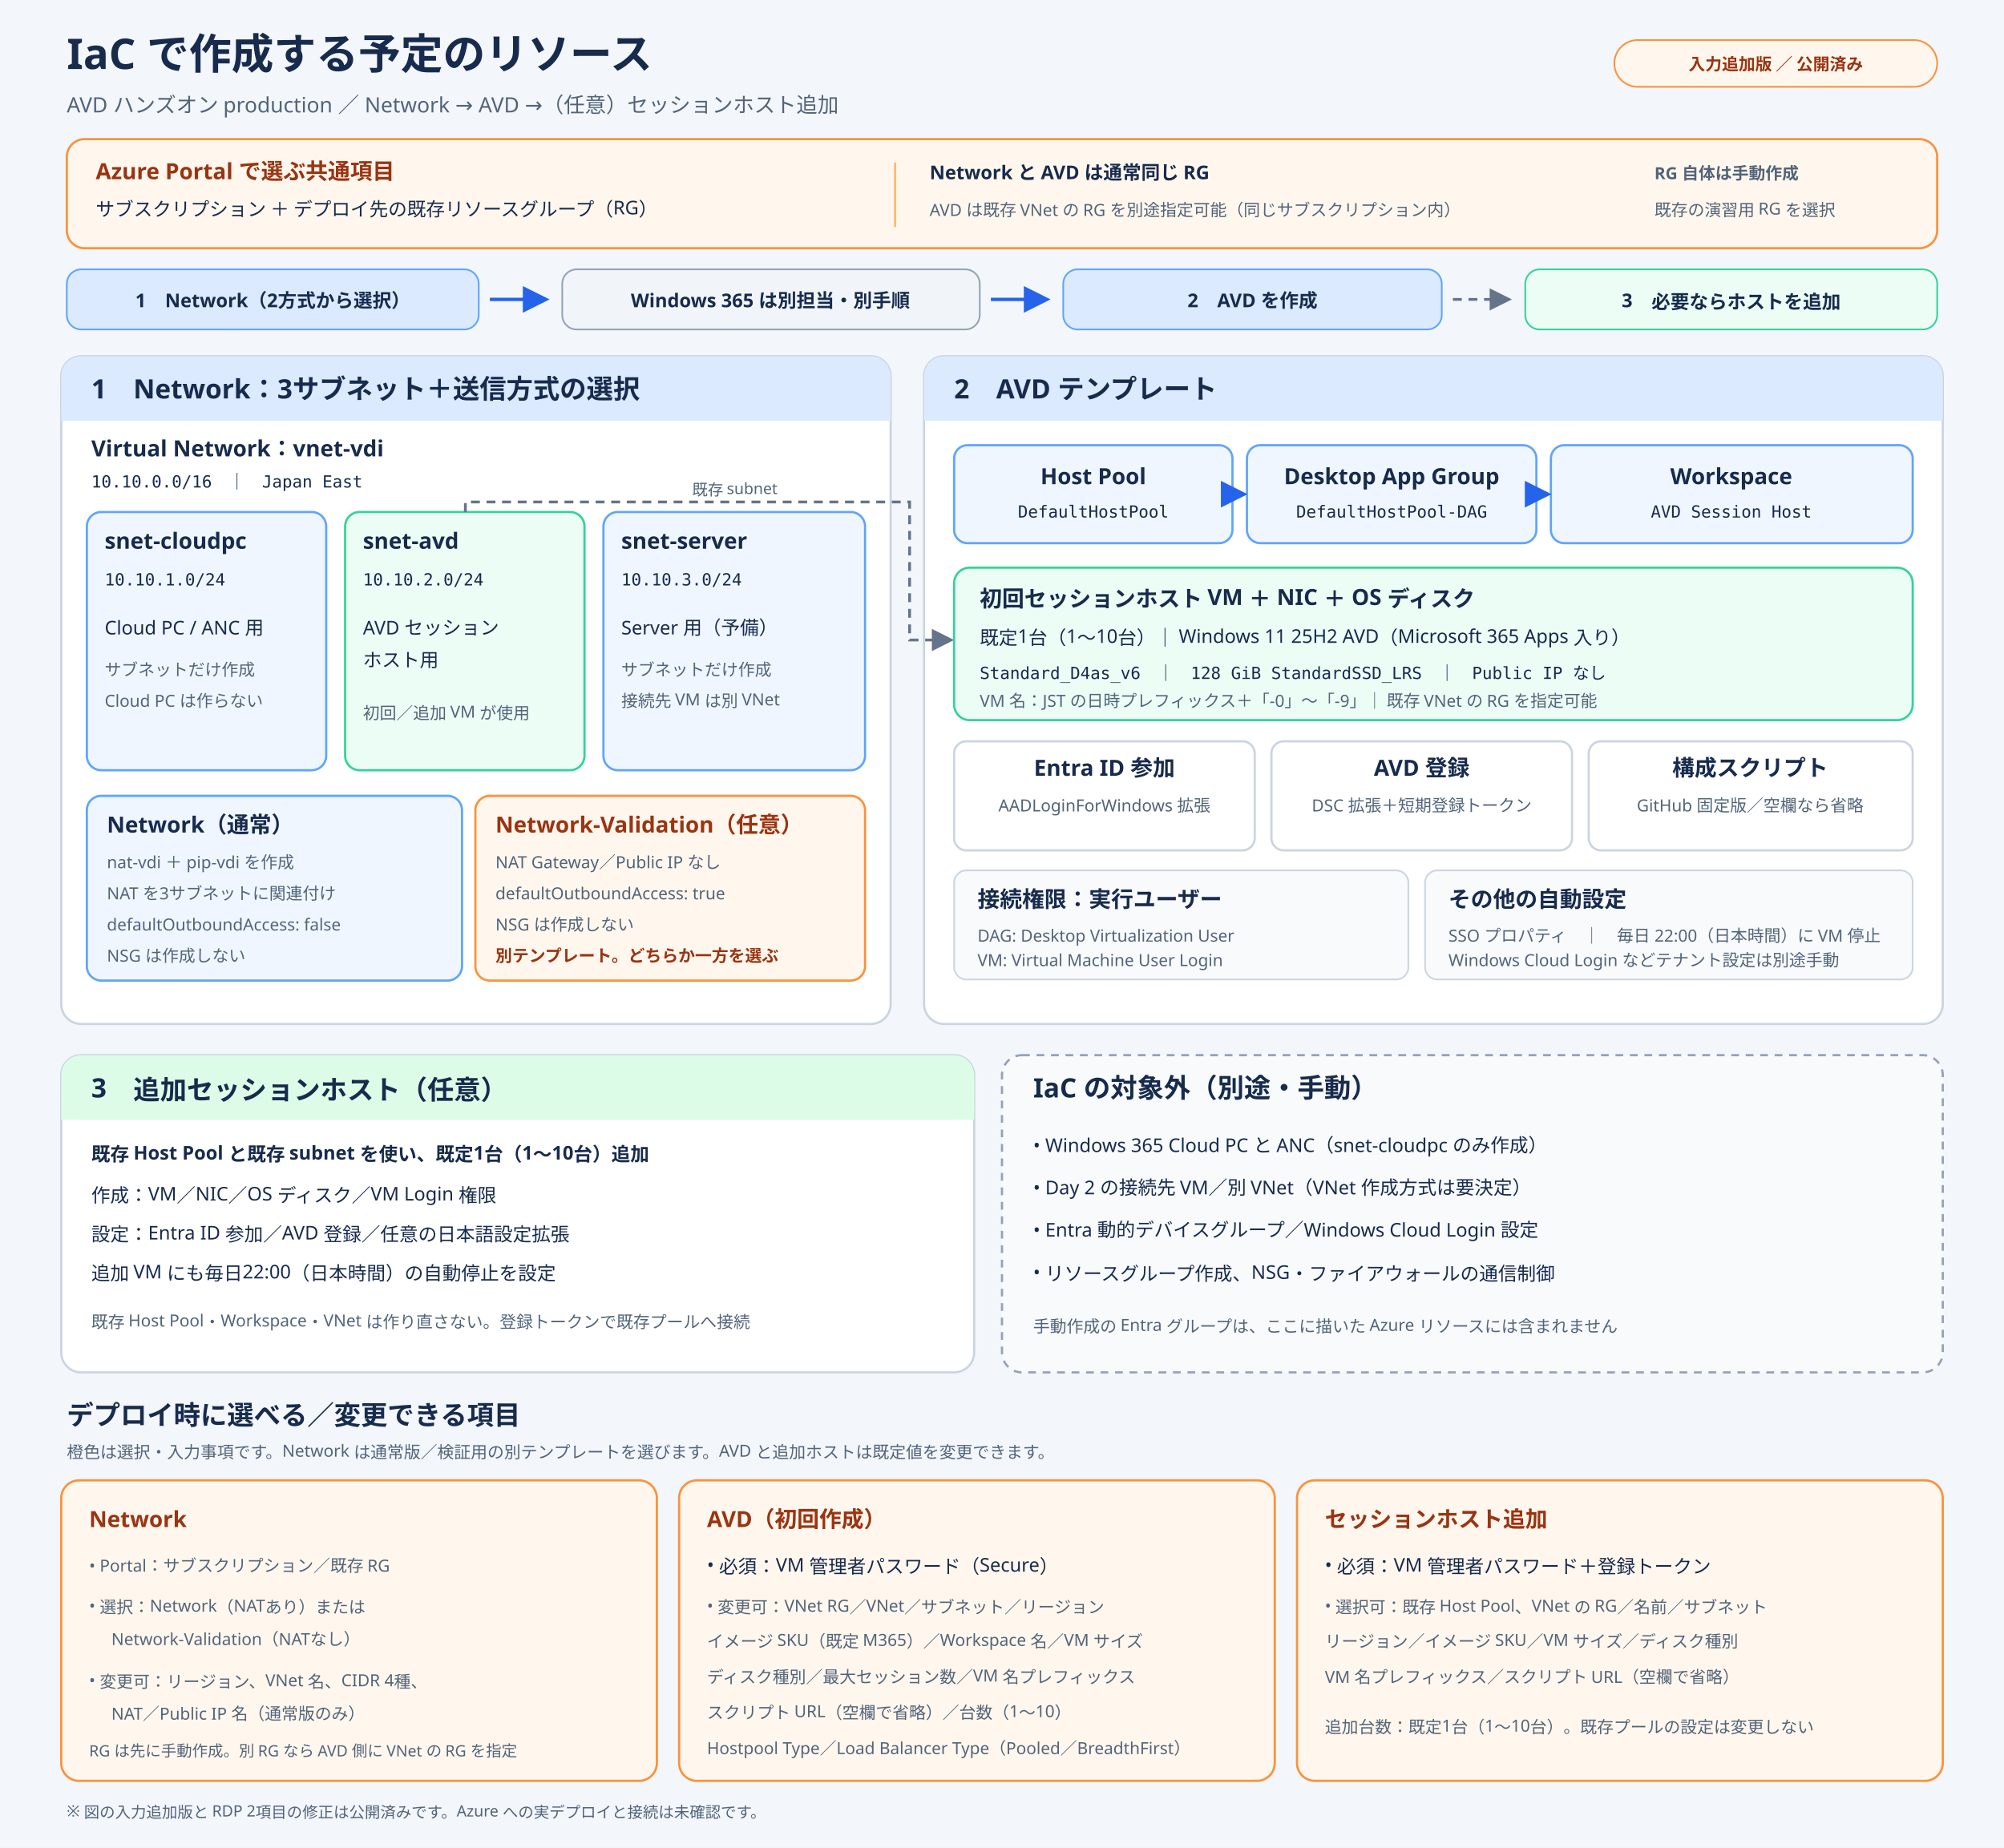
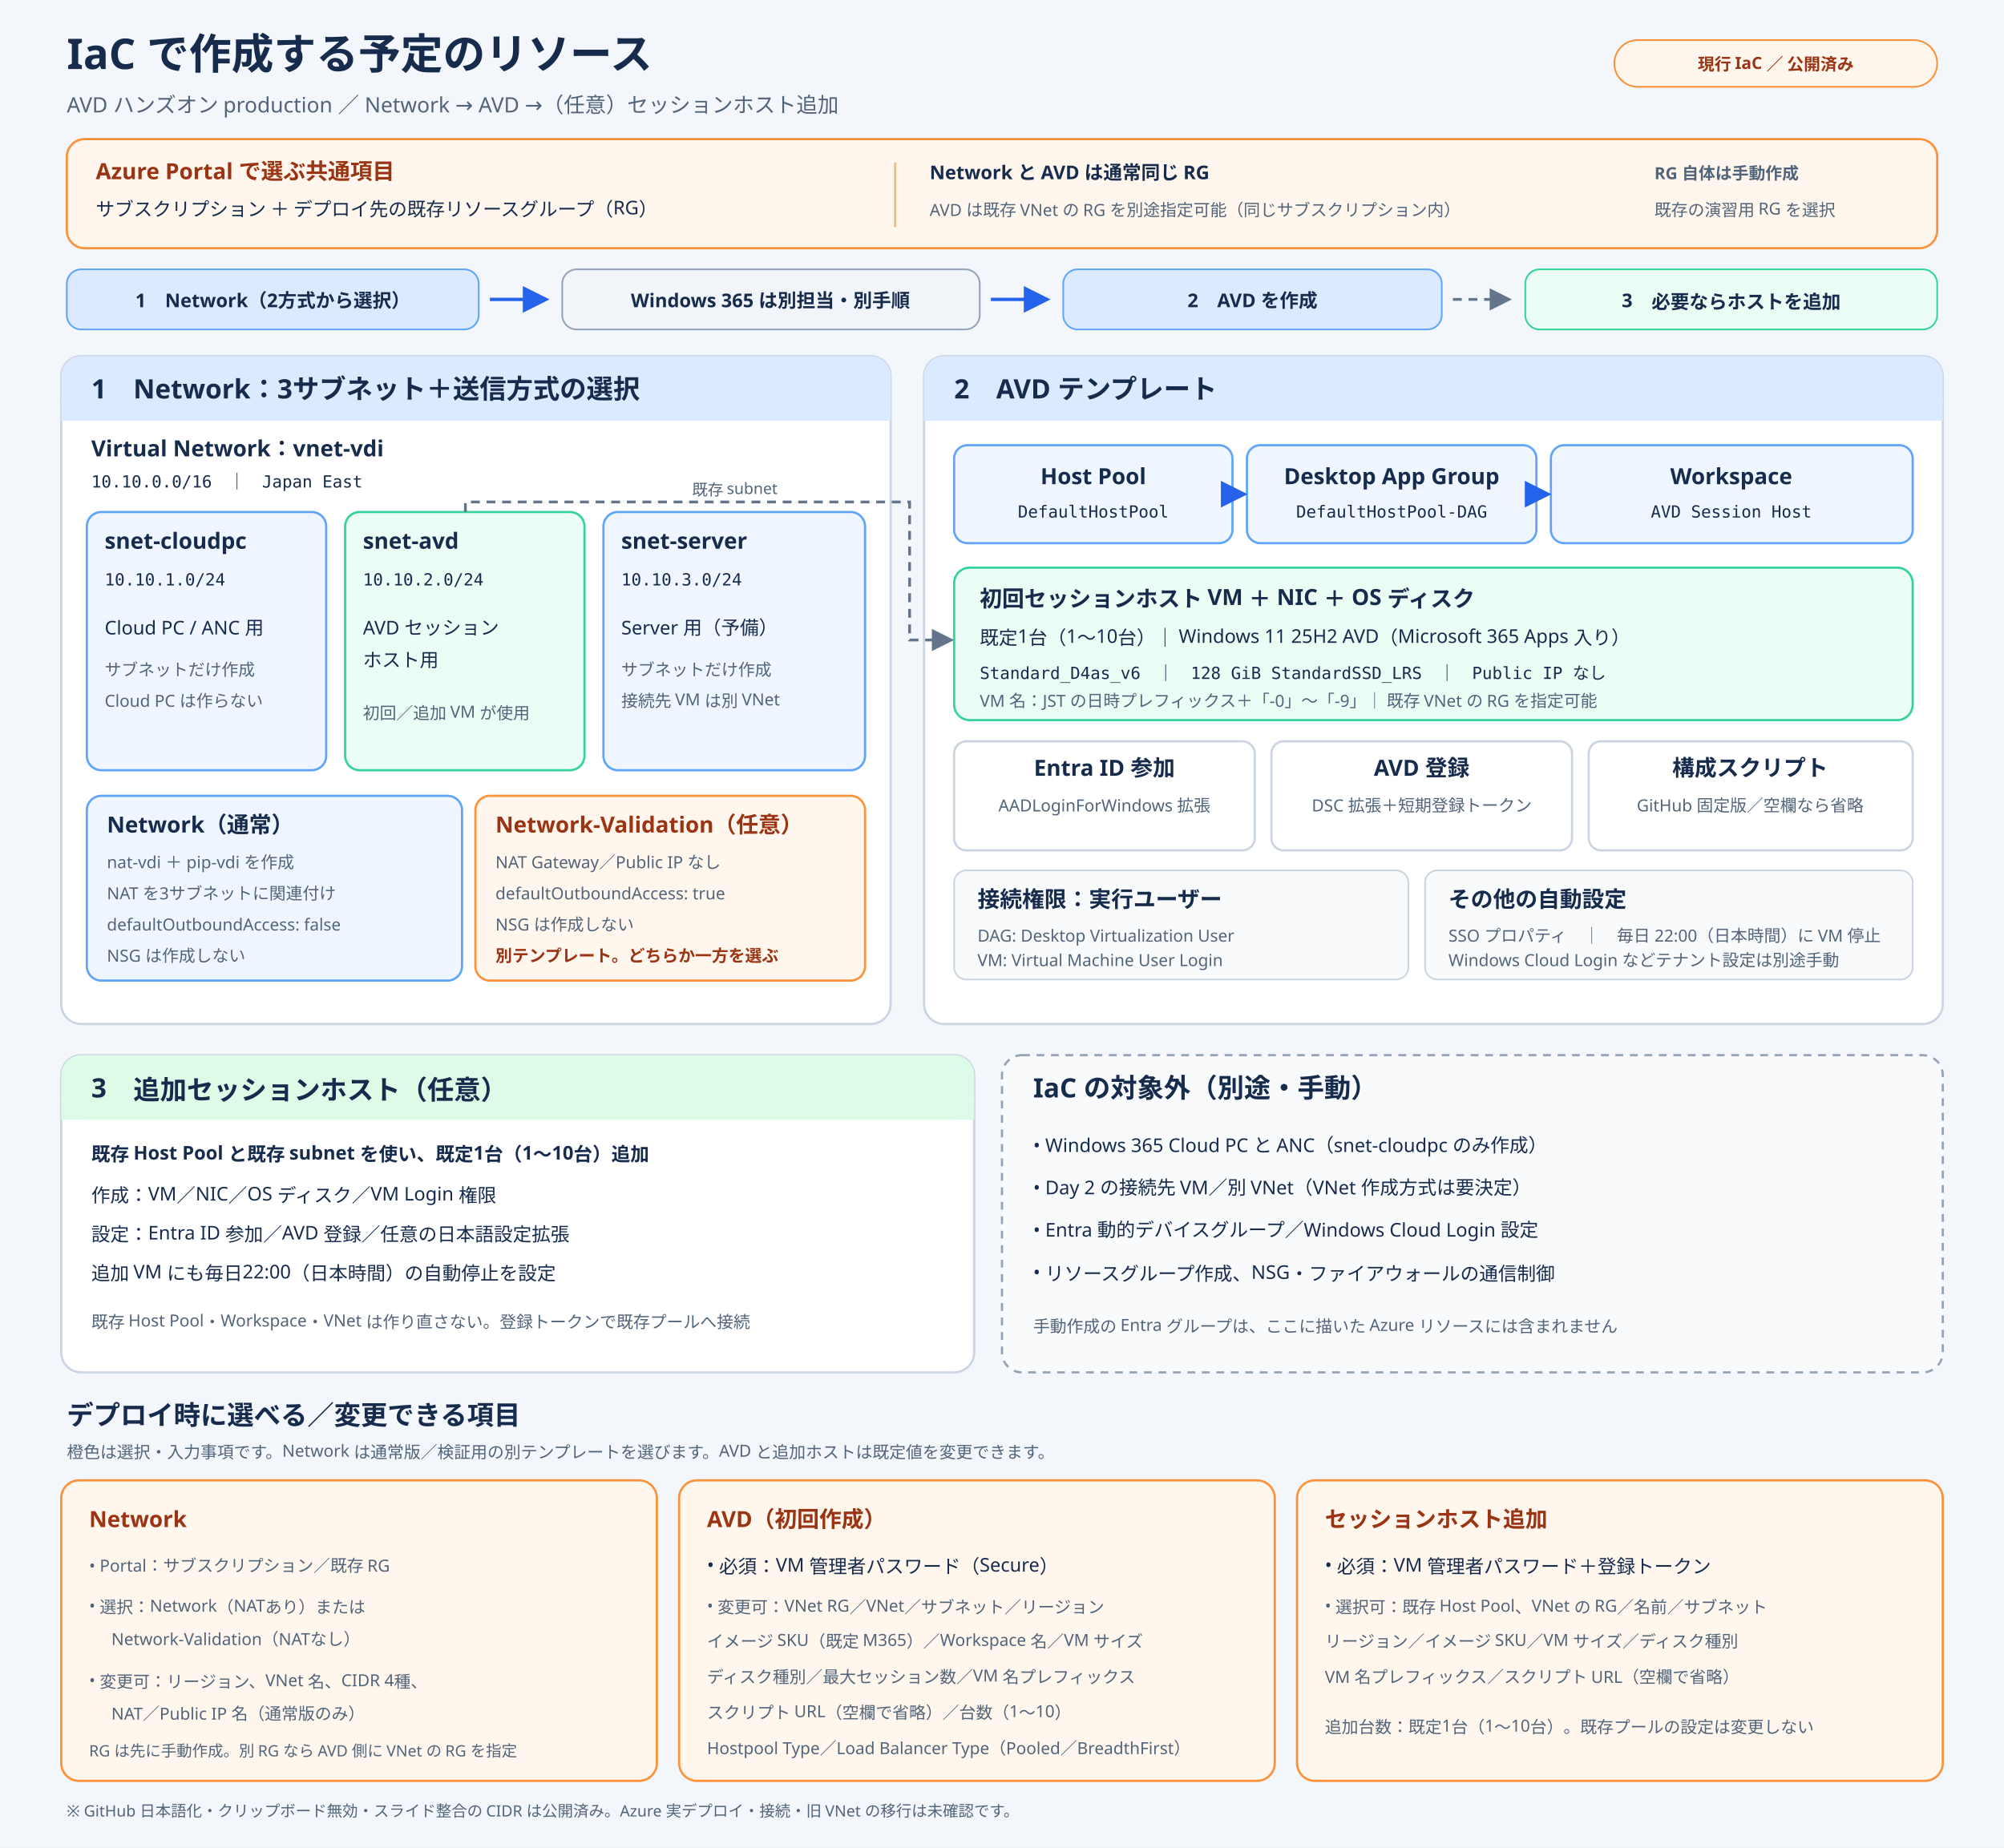
<svg xmlns="http://www.w3.org/2000/svg" width="1800" height="1660" viewBox="0 0 1800 1660" role="img" aria-labelledby="title desc">
  <defs>
    <marker id="arrowBlue" viewBox="0 0 10 10" refX="8.5" refY="5" markerWidth="8" markerHeight="8" orient="auto-start-reverse">
      <path d="M 0 0 L 10 5 L 0 10 z" fill="#2563eb" />
    </marker>
    <marker id="arrowSlate" viewBox="0 0 10 10" refX="8.5" refY="5" markerWidth="8" markerHeight="8" orient="auto-start-reverse">
      <path d="M 0 0 L 10 5 L 0 10 z" fill="#64748b" />
    </marker>
    <style>
      text { font-family: "Yu Gothic UI", "Meiryo", sans-serif; fill: #172b4d; }
      .title { font-size: 38px; font-weight: 700; }
      .subtitle { font-size: 19px; fill: #52647a; }
      .section { font-size: 24px; font-weight: 700; }
      .heading { font-size: 20px; font-weight: 700; }
      .body { font-size: 17px; }
      .small { font-size: 15px; fill: #52647a; }
      .tiny { font-size: 14px; fill: #52647a; }
      .code { font-family: Consolas, "Yu Gothic UI", monospace; font-size: 15px; fill: #172b4d; }
      .card { fill: #ffffff; stroke: #cbd5e1; stroke-width: 2; }
      .blue-card { fill: #eff6ff; stroke: #60a5fa; stroke-width: 2; }
      .green-card { fill: #ecfdf5; stroke: #34d399; stroke-width: 2; }
      .orange-card { fill: #fff7ed; stroke: #fb923c; stroke-width: 2; }
      .gray-card { fill: #f8fafc; stroke: #94a3b8; stroke-width: 2; stroke-dasharray: 7 6; }
      .line { stroke: #2563eb; stroke-width: 3; fill: none; marker-end: url(#arrowBlue); }
      .ref-line { stroke: #64748b; stroke-width: 2.5; fill: none; stroke-dasharray: 8 6; marker-end: url(#arrowSlate); }
    </style>
  </defs>
  <rect width="1800" height="1660" fill="#f3f6fb" />
  <text x="60" y="62" class="title">IaC で作成する予定のリソース</text>
  <text x="60" y="101" class="subtitle">AVD ハンズオン production ／ Network → AVD →（任意）セッションホスト追加</text>
  <rect x="1450" y="36" width="290" height="42" rx="21" fill="#fff7ed" stroke="#fb923c" stroke-width="1.5" />
-   <text x="1595" y="63" text-anchor="middle" class="small" style="font-weight:700;fill:#9a3412">入力追加版 ／ 公開済み</text>
+   <text x="1595" y="63" text-anchor="middle" class="small" style="font-weight:700;fill:#9a3412">現行 IaC ／ 公開済み</text>
  <rect x="60" y="125" width="1680" height="98" rx="16" class="orange-card" />
  <text x="86" y="161" class="heading" style="fill:#9a3412">Azure Portal で選ぶ共通項目</text>
  <text x="86" y="194" class="body">サブスクリプション ＋ デプロイ先の既存リソースグループ（RG）</text>
  <line x1="804" y1="146" x2="804" y2="204" stroke="#fdba74" stroke-width="2" />
  <text x="835" y="161" class="body" style="font-weight:700">Network と AVD は通常同じ RG</text>
  <text x="835" y="194" class="small">AVD は既存 VNet の RG を別途指定可能（同じサブスクリプション内）</text>
  <text x="1486" y="161" class="small" style="font-weight:700">RG 自体は手動作成</text>
  <text x="1486" y="194" class="small">既存の演習用 RG を選択</text>
  <g>
    <rect x="60" y="242" width="370" height="54" rx="13" fill="#dbeafe" stroke="#60a5fa" stroke-width="1.5" />
    <text x="245" y="276" text-anchor="middle" class="body" style="font-weight:700">1　Network（2方式から選択）</text>
    <line x1="440" y1="269" x2="490" y2="269" class="line" />
    <rect x="505" y="242" width="375" height="54" rx="13" fill="#f1f5f9" stroke="#94a3b8" stroke-width="1.5" />
    <text x="692" y="276" text-anchor="middle" class="body" style="font-weight:700">Windows 365 は別担当・別手順</text>
    <line x1="890" y1="269" x2="940" y2="269" class="line" />
    <rect x="955" y="242" width="340" height="54" rx="13" fill="#dbeafe" stroke="#60a5fa" stroke-width="1.5" />
    <text x="1125" y="276" text-anchor="middle" class="body" style="font-weight:700">2　AVD を作成</text>
    <line x1="1305" y1="269" x2="1355" y2="269" class="ref-line" />
    <rect x="1370" y="242" width="370" height="54" rx="13" fill="#ecfdf5" stroke="#34d399" stroke-width="1.5" />
    <text x="1555" y="276" text-anchor="middle" class="body" style="font-weight:700">3　必要ならホストを追加</text>
  </g>
  <rect x="55" y="320" width="745" height="600" rx="18" class="card" />
  <rect x="55" y="320" width="745" height="58" rx="18" fill="#dbeafe" />
  <path d="M55 360 v18 h745 v-18" fill="#dbeafe" />
  <text x="82" y="358" class="section">1　Network：3サブネット＋送信方式の選択</text>
  <text x="82" y="410" class="heading">Virtual Network：vnet-vdi</text>
  <text x="82" y="438" class="code">10.10.0.0/16　｜　Japan East</text>
  <rect x="78" y="460" width="215" height="232" rx="13" class="blue-card" />
  <text x="94" y="493" class="heading">snet-cloudpc</text>
  <text x="94" y="526" class="code">10.10.1.0/24</text>
  <text x="94" y="570" class="body">Cloud PC / ANC 用</text>
  <text x="94" y="607" class="small">サブネットだけ作成</text>
  <text x="94" y="635" class="small">Cloud PC は作らない</text>
  <rect x="310" y="460" width="215" height="232" rx="13" class="green-card" />
  <text x="326" y="493" class="heading">snet-avd</text>
  <text x="326" y="526" class="code">10.10.2.0/24</text>
  <text x="326" y="570" class="body">AVD セッション</text>
  <text x="326" y="599" class="body">ホスト用</text>
  <text x="326" y="646" class="small">初回／追加 VM が使用</text>
  <rect x="542" y="460" width="235" height="232" rx="13" class="blue-card" />
  <text x="558" y="493" class="heading">snet-server</text>
  <text x="558" y="526" class="code">10.10.3.0/24</text>
  <text x="558" y="570" class="body">Server 用（予備）</text>
  <text x="558" y="607" class="small">サブネットだけ作成</text>
  <text x="558" y="635" class="small">接続先 VM は別 VNet</text>
  <rect x="78" y="715" width="337" height="166" rx="13" class="blue-card" />
  <text x="96" y="748" class="heading">Network（通常）</text>
  <text x="96" y="780" class="small">nat-vdi ＋ pip-vdi を作成</text>
  <text x="96" y="808" class="small">NAT を3サブネットに関連付け</text>
  <text x="96" y="836" class="small">defaultOutboundAccess: false</text>
  <text x="96" y="864" class="small">NSG は作成しない</text>
  <rect x="427" y="715" width="350" height="166" rx="13" class="orange-card" />
  <text x="445" y="748" class="heading" style="fill:#9a3412">Network-Validation（任意）</text>
  <text x="445" y="780" class="small">NAT Gateway／Public IP なし</text>
  <text x="445" y="808" class="small">defaultOutboundAccess: true</text>
  <text x="445" y="836" class="small">NSG は作成しない</text>
  <text x="445" y="864" class="small" style="font-weight:700;fill:#9a3412">別テンプレート。どちらか一方を選ぶ</text>
  <rect x="830" y="320" width="915" height="600" rx="18" class="card" />
  <rect x="830" y="320" width="915" height="58" rx="18" fill="#dbeafe" />
  <path d="M830 360 v18 h915 v-18" fill="#dbeafe" />
  <text x="857" y="358" class="section">2　AVD テンプレート</text>
  <path d="M418 460 V451 H817 V575 H854" class="ref-line" />
  <text x="660" y="445" text-anchor="middle" class="tiny">既存 subnet</text>
  <rect x="857" y="400" width="250" height="88" rx="12" class="blue-card" />
  <text x="982" y="435" text-anchor="middle" class="heading">Host Pool</text>
  <text x="982" y="465" text-anchor="middle" class="code">DefaultHostPool</text>
  <rect x="1120" y="400" width="260" height="88" rx="12" class="blue-card" />
  <text x="1250" y="435" text-anchor="middle" class="heading">Desktop App Group</text>
  <text x="1250" y="465" text-anchor="middle" class="code">DefaultHostPool-DAG</text>
  <rect x="1393" y="400" width="325" height="88" rx="12" class="blue-card" />
  <text x="1555" y="435" text-anchor="middle" class="heading">Workspace</text>
  <text x="1555" y="465" text-anchor="middle" class="code">AVD Session Host</text>
  <line x1="1108" y1="444" x2="1117" y2="444" class="line" />
  <line x1="1381" y1="444" x2="1390" y2="444" class="line" />
  <rect x="857" y="510" width="861" height="137" rx="14" class="green-card" />
  <text x="880" y="545" class="heading">初回セッションホスト VM ＋ NIC ＋ OS ディスク</text>
  <text x="880" y="579" class="body">既定1台（1～10台）｜ Windows 11 25H2 AVD（Microsoft 365 Apps 入り）</text>
  <text x="880" y="610" class="code">Standard_D4as_v6　｜　128 GiB StandardSSD_LRS　｜　Public IP なし</text>
  <text x="880" y="635" class="small">VM 名：JST の日時プレフィックス＋「-0」～「-9」｜ 既存 VNet の RG を指定可能</text>
  <rect x="857" y="666" width="270" height="98" rx="11" class="card" />
  <text x="992" y="697" text-anchor="middle" class="heading">Entra ID 参加</text>
  <text x="992" y="729" text-anchor="middle" class="small">AADLoginForWindows 拡張</text>
  <rect x="1142" y="666" width="270" height="98" rx="11" class="card" />
  <text x="1277" y="697" text-anchor="middle" class="heading">AVD 登録</text>
  <text x="1277" y="729" text-anchor="middle" class="small">DSC 拡張＋短期登録トークン</text>
  <rect x="1427" y="666" width="291" height="98" rx="11" class="card" />
  <text x="1572" y="697" text-anchor="middle" class="heading">構成スクリプト</text>
  <text x="1572" y="729" text-anchor="middle" class="small">GitHub 固定版／空欄なら省略</text>
  <rect x="857" y="782" width="408" height="98" rx="11" fill="#f8fafc" stroke="#cbd5e1" stroke-width="1.5" />
  <text x="878" y="815" class="heading">接続権限：実行ユーザー</text>
  <text x="878" y="846" class="small">DAG: Desktop Virtualization User</text>
  <text x="878" y="868" class="small">VM: Virtual Machine User Login</text>
  <rect x="1280" y="782" width="438" height="98" rx="11" fill="#f8fafc" stroke="#cbd5e1" stroke-width="1.5" />
  <text x="1301" y="815" class="heading">その他の自動設定</text>
  <text x="1301" y="846" class="small">SSO プロパティ　｜　毎日 22:00（日本時間）に VM 停止</text>
  <text x="1301" y="868" class="small">Windows Cloud Login などテナント設定は別途手動</text>
  <rect x="55" y="948" width="820" height="285" rx="18" class="card" />
  <rect x="55" y="948" width="820" height="58" rx="18" fill="#dcfce7" />
  <path d="M55 988 v18 h820 v-18" fill="#dcfce7" />
  <text x="82" y="986" class="section">3　追加セッションホスト（任意）</text>
  <text x="82" y="1043" class="body" style="font-weight:700">既存 Host Pool と既存 subnet を使い、既定1台（1～10台）追加</text>
  <text x="82" y="1080" class="body">作成：VM／NIC／OS ディスク／VM Login 権限</text>
  <text x="82" y="1115" class="body">設定：Entra ID 参加／AVD 登録／任意の日本語設定拡張</text>
  <text x="82" y="1150" class="body">追加 VM にも毎日22:00（日本時間）の自動停止を設定</text>
  <text x="82" y="1193" class="small">既存 Host Pool・Workspace・VNet は作り直さない。登録トークンで既存プールへ接続</text>
  <rect x="900" y="948" width="845" height="285" rx="18" class="gray-card" />
  <text x="928" y="986" class="section">IaC の対象外（別途・手動）</text>
  <text x="928" y="1035" class="body">• Windows 365 Cloud PC と ANC（snet-cloudpc のみ作成）</text>
  <text x="928" y="1073" class="body">• Day 2 の接続先 VM／別 VNet（VNet 作成方式は要決定）</text>
  <text x="928" y="1111" class="body">• Entra 動的デバイスグループ／Windows Cloud Login 設定</text>
  <text x="928" y="1149" class="body">• リソースグループ作成、NSG・ファイアウォールの通信制御</text>
  <text x="928" y="1197" class="small">手動作成の Entra グループは、ここに描いた Azure リソースには含まれません</text>
  <text x="60" y="1280" class="section">デプロイ時に選べる／変更できる項目</text>
  <text x="60" y="1310" class="small">橙色は選択・入力事項です。Network は通常版／検証用の別テンプレートを選びます。AVD と追加ホストは既定値を変更できます。</text>
  <rect x="55" y="1330" width="535" height="270" rx="16" class="orange-card" />
  <text x="80" y="1372" class="heading" style="fill:#9a3412">Network</text>
  <text x="80" y="1412" class="small">• Portal：サブスクリプション／既存 RG</text>
  <text x="80" y="1448" class="small">• 選択：Network（NATあり）または</text>
  <text x="100" y="1478" class="small">Network-Validation（NATなし）</text>
  <text x="80" y="1515" class="small">• 変更可：リージョン、VNet 名、CIDR 4種、</text>
  <text x="100" y="1545" class="small">NAT／Public IP 名（通常版のみ）</text>
  <text x="80" y="1578" class="tiny">RG は先に手動作成。別 RG なら AVD 側に VNet の RG を指定</text>
  <rect x="610" y="1330" width="535" height="270" rx="16" class="orange-card" />
  <text x="635" y="1372" class="heading" style="fill:#9a3412">AVD（初回作成）</text>
  <text x="635" y="1412" class="body">• 必須：VM 管理者パスワード（Secure）</text>
  <text x="635" y="1448" class="small">• 変更可：VNet RG／VNet／サブネット／リージョン</text>
  <text x="635" y="1480" class="small">  イメージ SKU（既定 M365）／Workspace 名／VM サイズ</text>
  <text x="635" y="1512" class="small">  ディスク種別／最大セッション数／VM 名プレフィックス</text>
  <text x="635" y="1544" class="small">  スクリプト URL（空欄で省略）／台数（1～10）</text>
  <text x="635" y="1576" class="small">  Hostpool Type／Load Balancer Type（Pooled／BreadthFirst）</text>
  <rect x="1165" y="1330" width="580" height="270" rx="16" class="orange-card" />
  <text x="1190" y="1372" class="heading" style="fill:#9a3412">セッションホスト追加</text>
  <text x="1190" y="1412" class="body">• 必須：VM 管理者パスワード＋登録トークン</text>
  <text x="1190" y="1448" class="small">• 選択可：既存 Host Pool、VNet の RG／名前／サブネット</text>
  <text x="1190" y="1480" class="small">  リージョン／イメージ SKU／VM サイズ／ディスク種別</text>
  <text x="1190" y="1512" class="small">  VM 名プレフィックス／スクリプト URL（空欄で省略）</text>
  <text x="1190" y="1557" class="small">追加台数：既定1台（1～10台）。既存プールの設定は変更しない</text>
-   <text x="60" y="1632" class="tiny">※ 図の入力追加版と RDP 2項目の修正は公開済みです。Azure への実デプロイと接続は未確認です。</text>
+   <text x="60" y="1632" class="tiny">※ GitHub 日本語化・クリップボード無効・スライド整合の CIDR は公開済み。Azure 実デプロイ・接続・旧 VNet の移行は未確認です。</text>
</svg>
